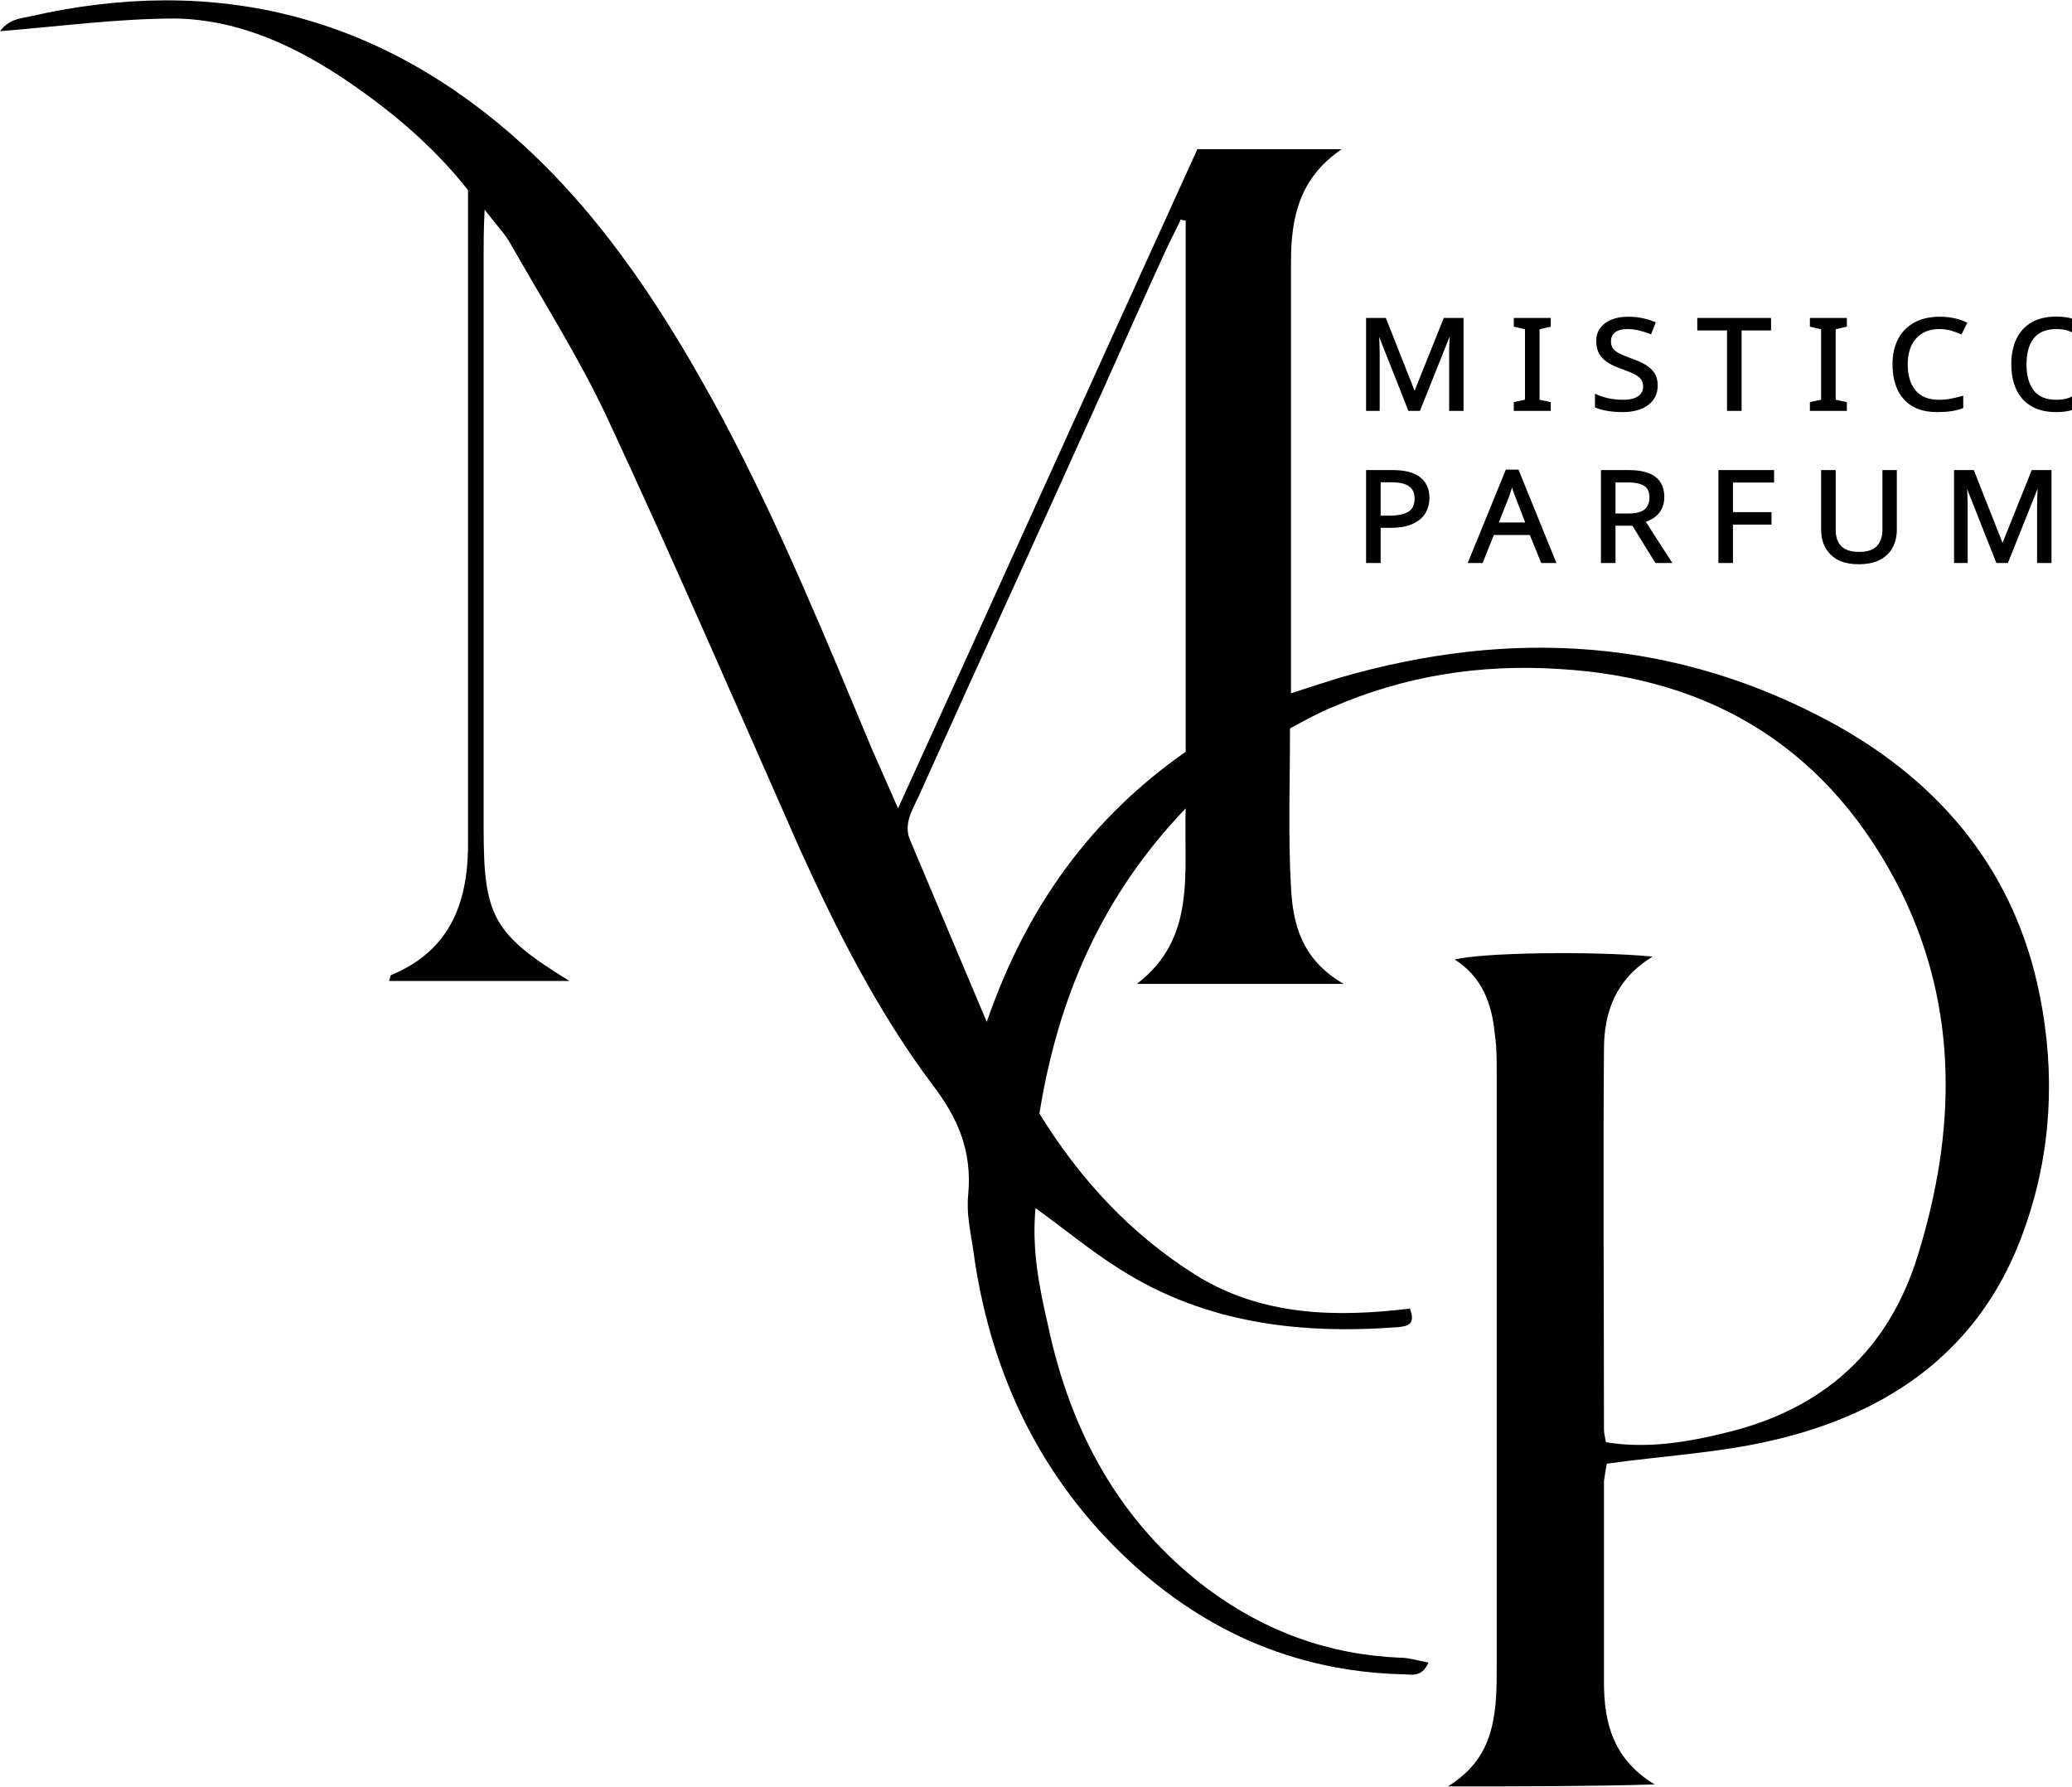
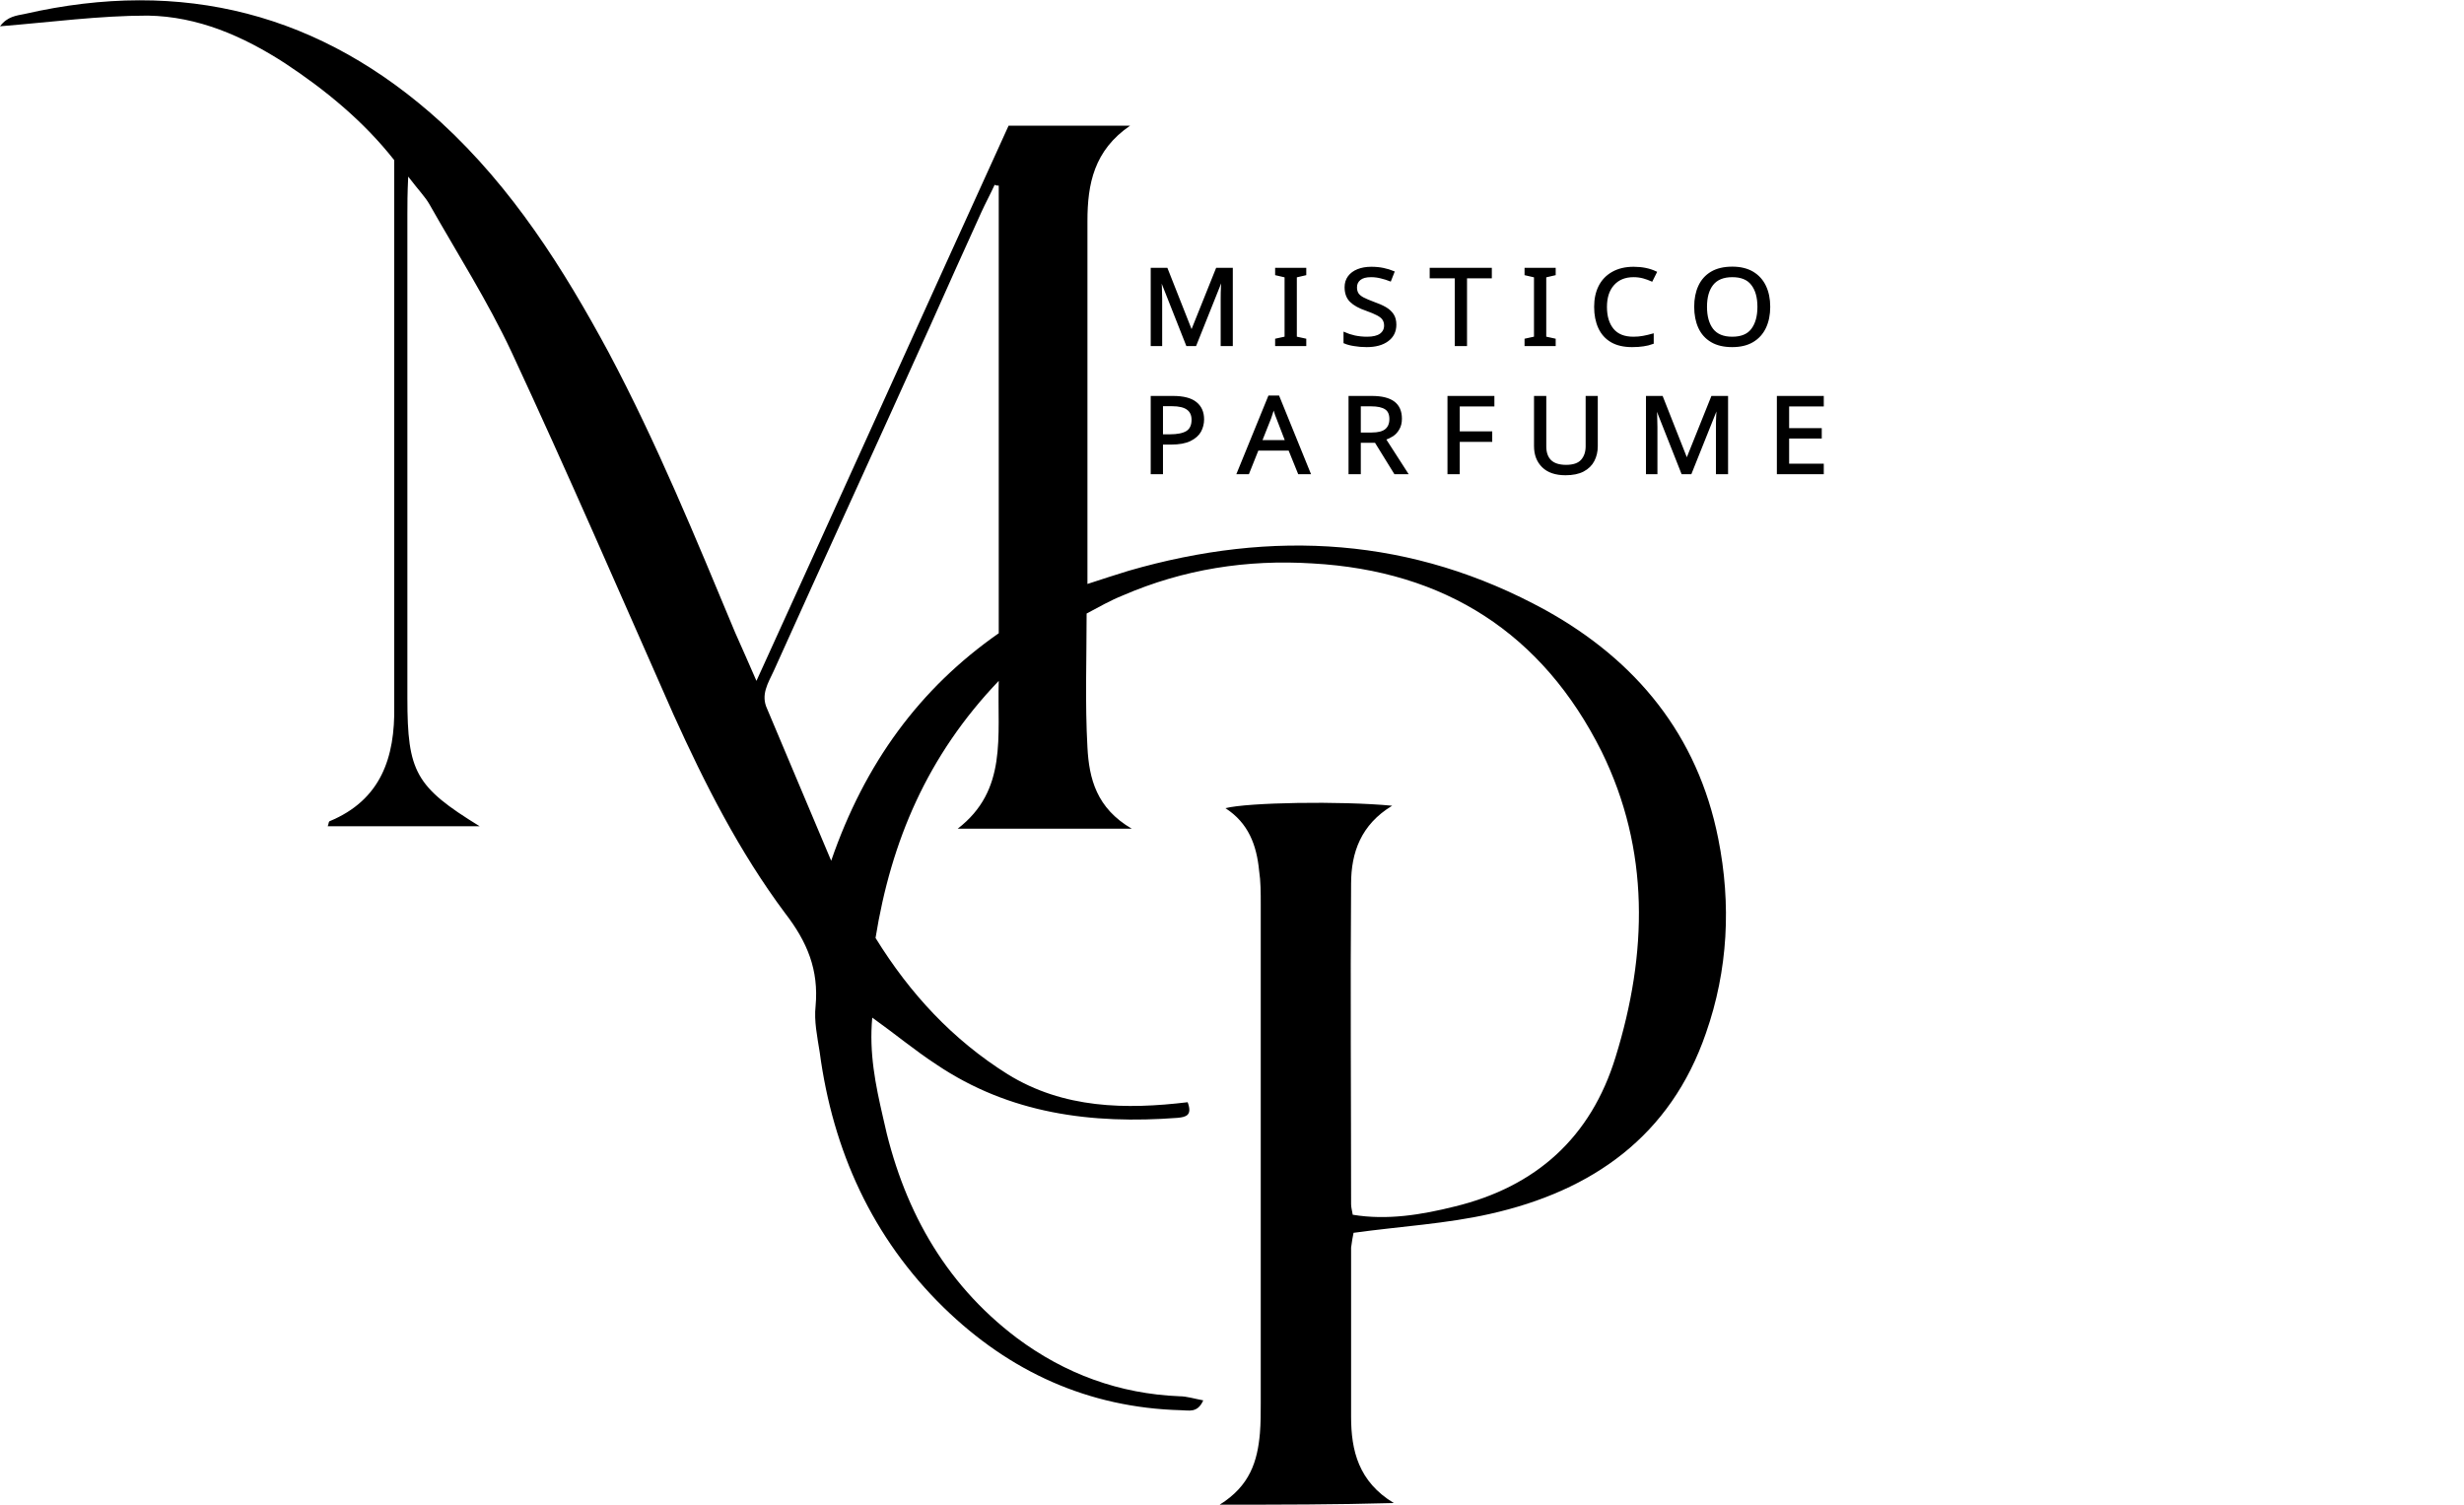
- <svg xmlns="http://www.w3.org/2000/svg" version="1.1" baseProfile="basic" id="Layer_1" x="0px" y="0px" viewBox="0 0 212.5 183.2" xml:space="preserve">
+ <svg xmlns="http://www.w3.org/2000/svg" version="1.1" baseProfile="basic" id="Layer_1" x="0px" y="0px" viewBox="0 0 300 183.2" xml:space="preserve" overflow="visible">
  <style type="text/css">
	.st0{stroke:#000000;stroke-width:0.25;}
	.st1{font-family:'MyriadPro-Regular';}
	.st2{font-size:13px;}
</style>
  <path d="M148.5,183.2c3.7-2.3,4.6-5.3,4.9-8.7c0.1-1.2,0.1-2.5,0.1-3.7c0-20.2,0-40.5,0-60.7c0-1.4,0-2.8-0.2-4.1  c-0.3-3.1-1.3-5.8-4.1-7.6c2.7-0.7,14-0.9,20.3-0.3c-3.8,2.3-5,5.7-5,9.5c-0.1,13,0,26,0,39c0,0.4,0.1,0.7,0.2,1.3  c4.2,0.7,8.4,0,12.4-1c9.9-2.4,16.6-8.4,19.6-18.2c3.9-12.6,4.2-25.2-1.7-37.2c-7.2-14.4-19.1-22-35.2-22.9  c-8-0.5-15.7,0.7-23.1,3.9c-1.5,0.6-2.9,1.4-4.4,2.2c0,5.6-0.2,10.9,0.1,16.3c0.2,3.8,1.1,7.4,5.4,9.9c-7.5,0-14.2,0-21.2,0  c6.1-4.7,4.8-11.2,5-18c-8.7,9.1-13.1,19.5-15,31.3c4.2,6.8,9.4,12.4,16.1,16.6c6.8,4.2,14.4,4.3,21.9,3.4c0.6,1.6-0.2,1.8-1.2,1.9  c-10.5,0.8-20.5-0.5-29.4-6.5c-2.6-1.7-5-3.7-7.8-5.7c-0.4,4.3,0.4,8.2,1.3,12.1c2.3,10.8,7.3,20.1,16.3,26.9  c5.9,4.4,12.5,6.8,19.8,7.1c0.9,0,1.8,0.3,2.9,0.5c-0.7,1.6-1.8,1.2-2.7,1.2c-11.3-0.3-20.9-4.7-28.9-12.5  c-8.7-8.5-13.5-19.1-15.1-31.1c-0.3-1.9-0.7-3.8-0.5-5.6c0.4-4.4-1-7.8-3.7-11.3C90,103.7,85.8,95.4,82,87  c-6.5-14.7-12.9-29.5-19.7-44.1c-2.9-6.2-6.6-12-10-18c-0.5-0.9-1.3-1.7-2.6-3.4c-0.1,2.1-0.1,3.4-0.1,4.6c0,19.6,0,39.2,0,58.9  c0,9,1,10.8,8.8,15.6c-6.3,0-12.4,0-18.5,0c0.1-0.2,0.1-0.5,0.2-0.6c6.3-2.6,8-7.8,7.9-14c0-19.7,0-39.5,0-59.2c0-2.4,0-4.7,0-7.3  c-3.7-4.7-8.3-8.5-13.3-11.8C29.6,4.4,24.1,2,18,1.9C12.1,1.9,6.2,2.7,0,3.2C0.9,2,2,1.9,3,1.7c19.2-4.4,36.1-0.1,50.7,13.2  c8.7,8,14.9,17.8,20.4,28C80,54,84.7,65.5,89.5,77c0.8,1.8,1.6,3.6,2.6,5.9c10.4-22.8,20.5-45.2,30.7-67.6c4.9,0,9.6,0,14.8,0  c-4.4,3-5.2,7.1-5.2,11.6c0,13.9,0,27.7,0,41.6c0,0.7,0,1.5,0,2.6c1.8-0.6,3.4-1.1,5-1.6c17.6-5.1,34.6-4.1,50.8,4.8  c11,6.1,18.5,15.2,21,27.8c1.6,8,1.2,16-1.5,23.7c-4.3,12.5-13.8,19.2-26.3,22c-5.3,1.2-10.8,1.5-16.6,2.3c-0.1,0.4-0.2,1.1-0.3,1.8  c0,6.9,0,13.7,0,20.6c0,4.1,0.9,7.9,5.2,10.5C162.5,183.2,155.9,183.2,148.5,183.2z M121.6,22.6c-0.2,0-0.3,0-0.5-0.1  c-0.5,1.1-1.1,2.2-1.6,3.3c-2.1,4.6-4.2,9.3-6.3,14c-6.3,14-12.7,27.9-19,41.9c-0.7,1.5-1.6,2.9-0.8,4.6c2.5,5.9,5,11.9,7.8,18.5  c4.1-11.9,10.8-21,20.4-27.7C121.6,58.8,121.6,40.7,121.6,22.6z" />
  <text transform="matrix(1.0504 0 0 1 138.905 42.0122)">
    <tspan x="0" y="0" class="st0 st1 st2">M I S T I C O </tspan>
    <tspan x="0" y="15.6" class="st0 st1 st2">P A R F U M E</tspan>
  </text>
  <text transform="matrix(1.0504 0 0 1 71.4961 214.468)" class="st1 st2" style="display:none;stroke:#000000;stroke-width:0.25;">M I S T I C O . D E</text>
</svg>
